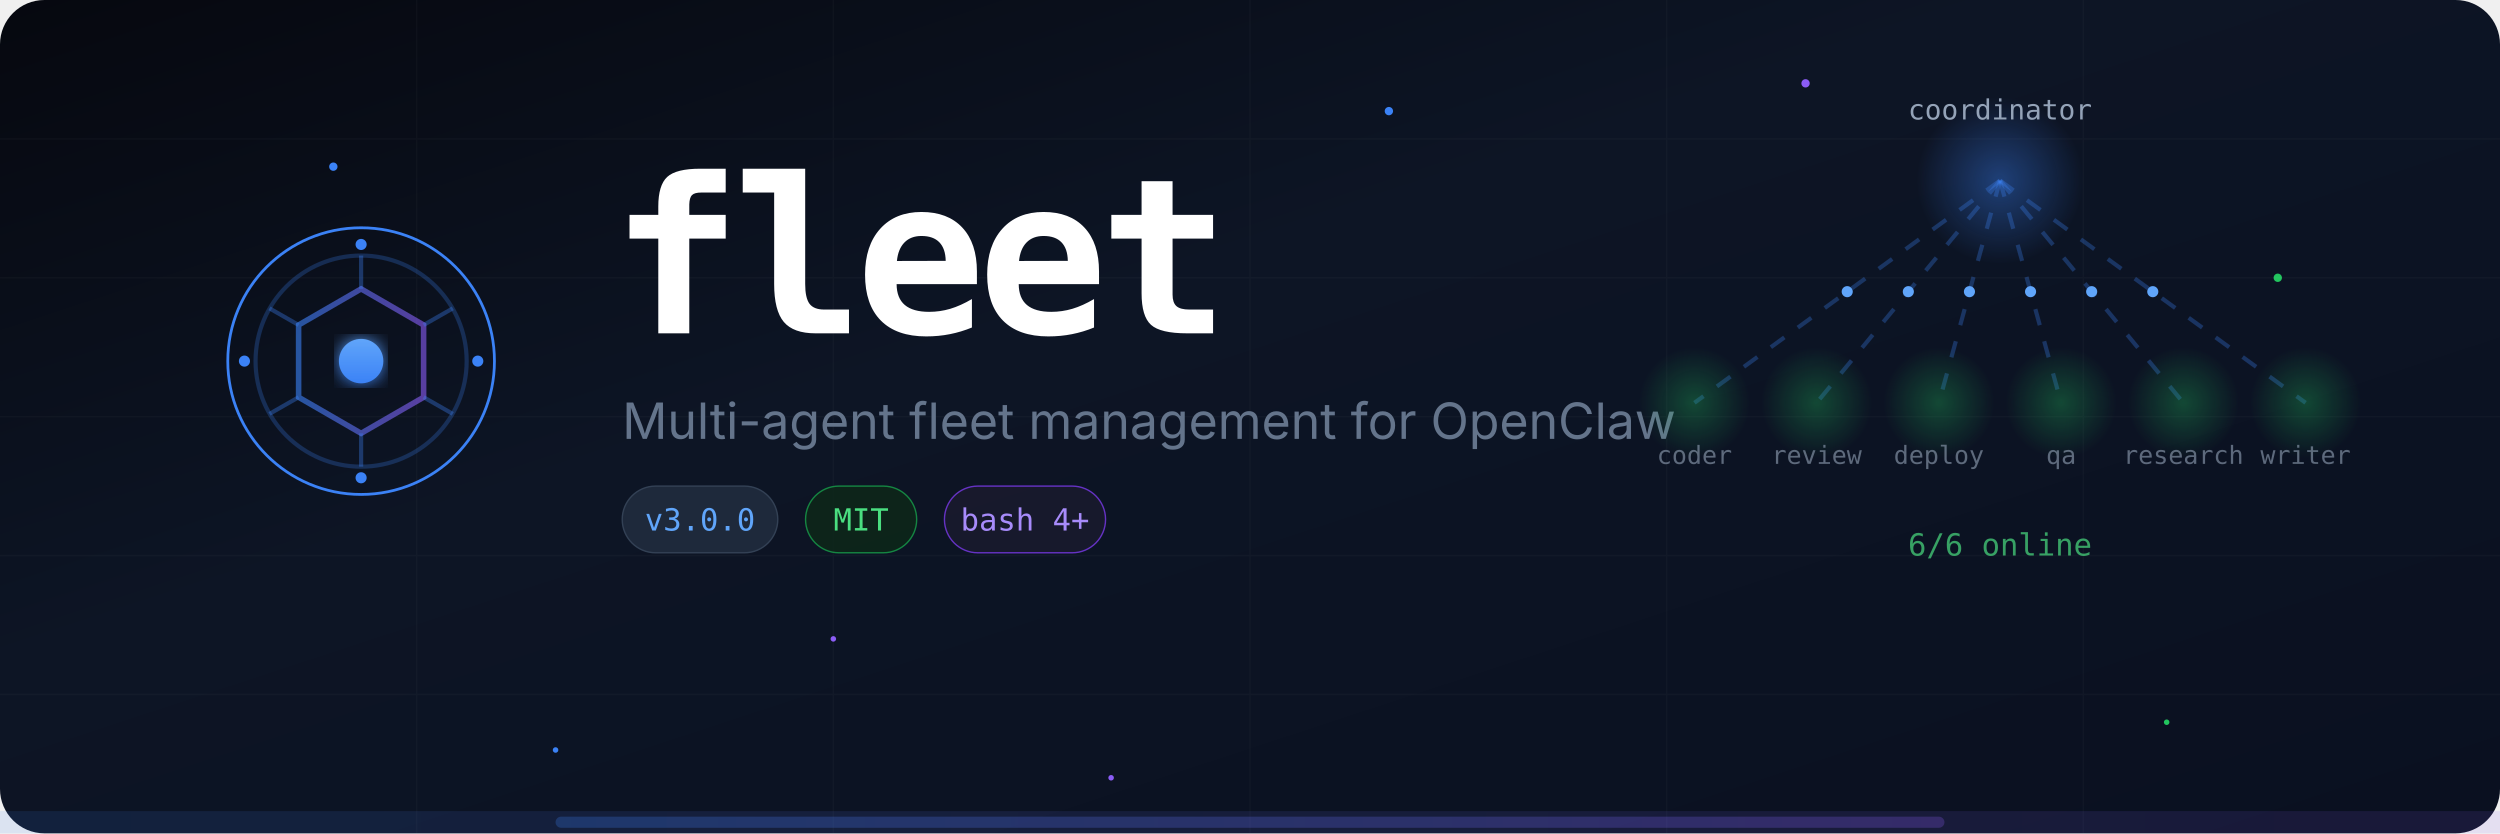
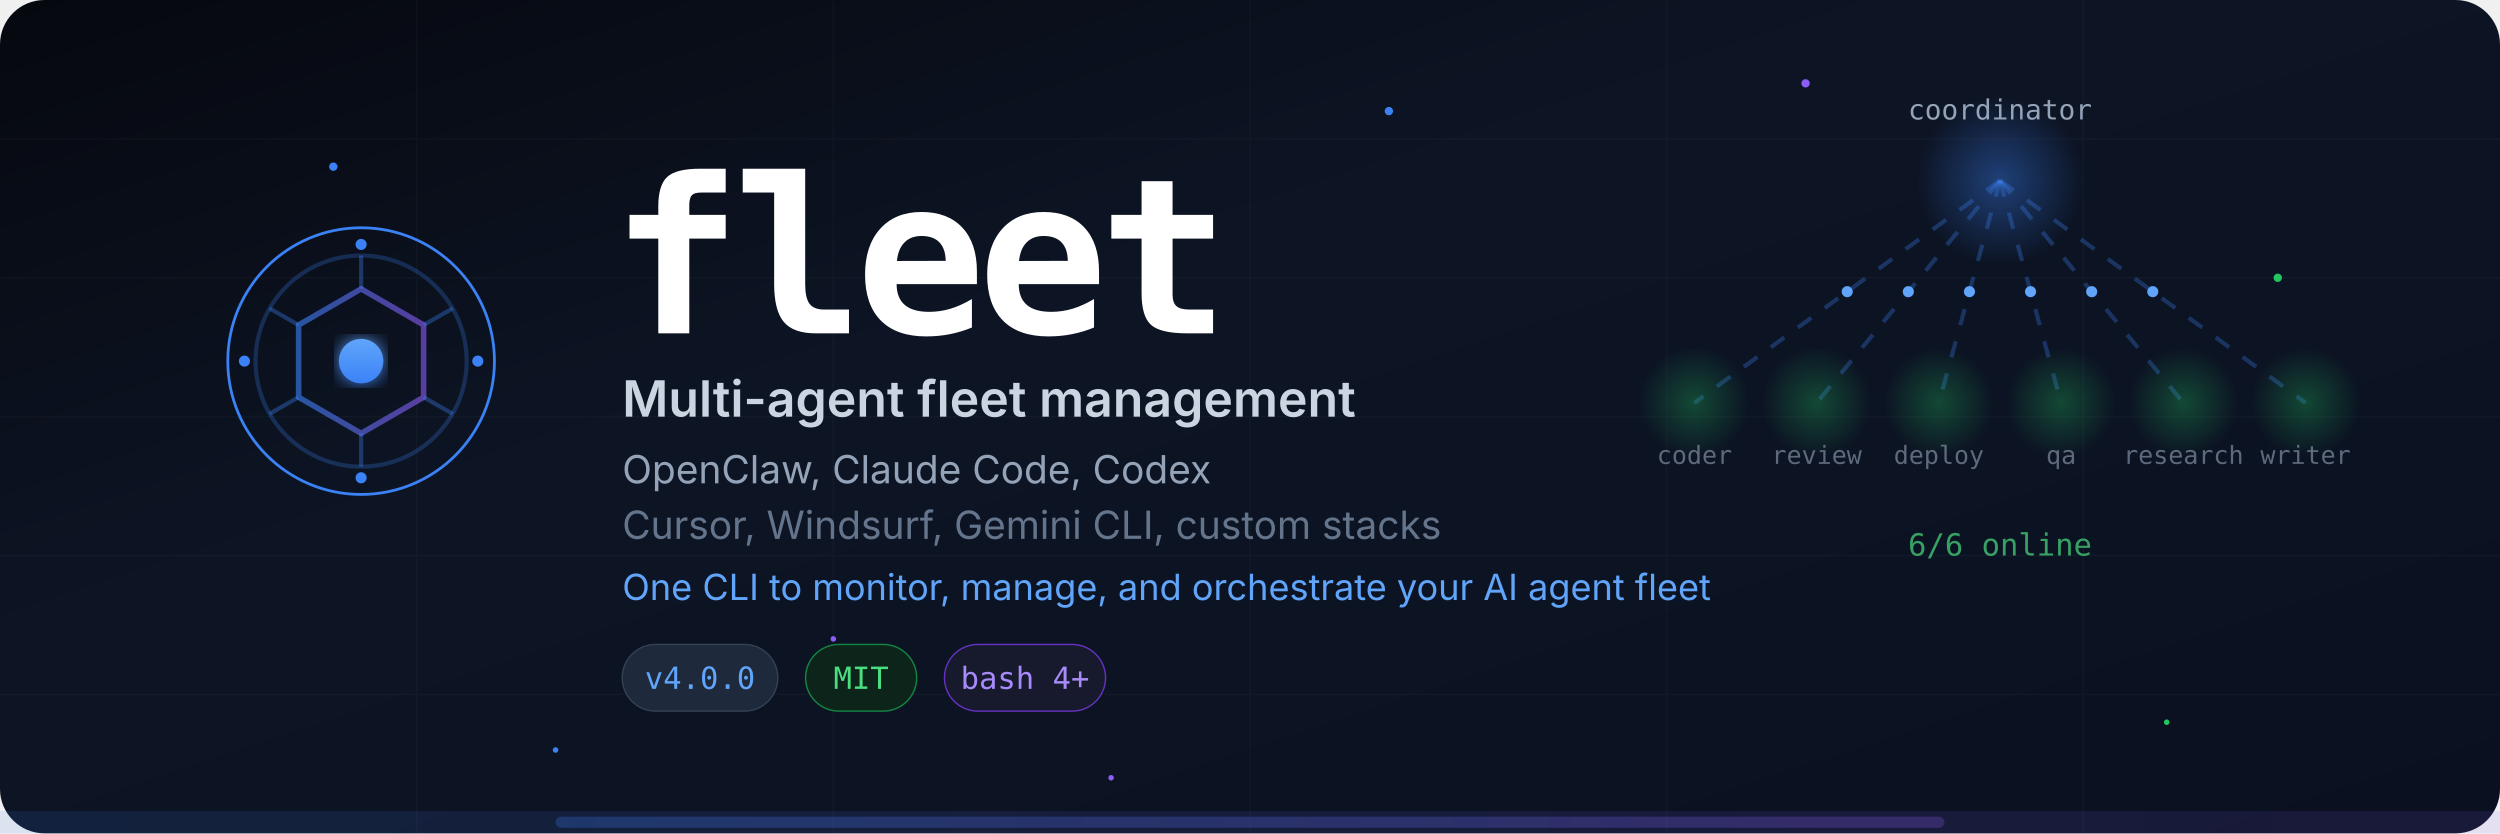
<svg xmlns="http://www.w3.org/2000/svg" viewBox="0 0 900 300">
  <defs>
    <linearGradient id="bg" x1="0%" y1="0%" x2="100%" y2="100%">
      <stop offset="0%" style="stop-color:#06080f" />
      <stop offset="40%" style="stop-color:#0d1525" />
      <stop offset="100%" style="stop-color:#0a1020" />
    </linearGradient>
    <linearGradient id="accent" x1="0%" y1="0%" x2="100%" y2="0%">
      <stop offset="0%" style="stop-color:#3b82f6" />
      <stop offset="100%" style="stop-color:#8b5cf6" />
    </linearGradient>
    <linearGradient id="green-glow" x1="0%" y1="0%" x2="0%" y2="100%">
      <stop offset="0%" style="stop-color:#4ade80" />
      <stop offset="100%" style="stop-color:#22c55e" />
    </linearGradient>
    <linearGradient id="blue-glow" x1="0%" y1="0%" x2="0%" y2="100%">
      <stop offset="0%" style="stop-color:#60a5fa" />
      <stop offset="100%" style="stop-color:#3b82f6" />
    </linearGradient>
    <radialGradient id="coord-glow-rad" cx="50%" cy="50%" r="50%">
      <stop offset="0%" style="stop-color:#3b82f6;stop-opacity:0.4" />
      <stop offset="100%" style="stop-color:#3b82f6;stop-opacity:0" />
    </radialGradient>
    <radialGradient id="agent-glow-rad" cx="50%" cy="50%" r="50%">
      <stop offset="0%" style="stop-color:#22c55e;stop-opacity:0.3" />
      <stop offset="100%" style="stop-color:#22c55e;stop-opacity:0" />
    </radialGradient>
    <filter id="glow">
      <feGaussianBlur stdDeviation="3" result="blur" />
      <feMerge>
        <feMergeNode in="blur" />
        <feMergeNode in="SourceGraphic" />
      </feMerge>
    </filter>
    <style>
      @keyframes pulse-agent {
        0%, 100% { opacity: 0.6; }
        50% { opacity: 1; }
      }
      @keyframes pulse-coord {
        0%, 100% { opacity: 0.7; }
        50% { opacity: 1; }
      }
      @keyframes glow-ring {
        0%, 100% { opacity: 0.15; }
        50% { opacity: 0.4; }
      }
      @keyframes dash-flow {
        0% { stroke-dashoffset: 24; }
        100% { stroke-dashoffset: 0; }
      }
      @keyframes signal-send {
        0% { opacity: 0; }
        20% { opacity: 1; }
        80% { opacity: 1; }
        100% { opacity: 0; }
      }
      @keyframes orbit {
        0% { opacity: 0.3; }
        25% { opacity: 0.8; }
        50% { opacity: 0.3; }
        75% { opacity: 0.8; }
        100% { opacity: 0.3; }
      }
      @keyframes scale-pulse {
        0%, 100% { r: 8; }
        50% { r: 11; }
      }
      @keyframes scale-pulse-sm {
        0%, 100% { r: 6; }
        50% { r: 8; }
      }
      @keyframes beacon {
        0% { r: 14; opacity: 0.5; }
        100% { r: 40; opacity: 0; }
      }
      @keyframes float-up {
        0%, 100% { opacity: 0.05; }
        50% { opacity: 0.12; }
      }
      .agent-dot { animation: pulse-agent 2s ease-in-out infinite; }
      .agent-scale { animation: scale-pulse-sm 2s ease-in-out infinite; }
      .d0 { animation-delay: 0s; }
      .d1 { animation-delay: 0.3s; }
      .d2 { animation-delay: 0.6s; }
      .d3 { animation-delay: 0.9s; }
      .d4 { animation-delay: 1.2s; }
      .d5 { animation-delay: 1.5s; }
      .d6 { animation-delay: 1.8s; }
      .coord-dot { animation: pulse-coord 2.5s ease-in-out infinite; }
      .coord-scale { animation: scale-pulse 2.5s ease-in-out infinite; }
      .glow-ring { animation: glow-ring 3s ease-in-out infinite; }
      .beacon { animation: beacon 2.5s ease-out infinite; }
      .beacon-d1 { animation-delay: 0.8s; }
      .conn-line {
        stroke-dasharray: 6 6;
        animation: dash-flow 1.2s linear infinite;
      }
      .signal {
        animation: signal-send 2s ease-in-out infinite;
      }
      .signal-d1 { animation-delay: 0.5s; }
      .signal-d2 { animation-delay: 1.0s; }
      .signal-d3 { animation-delay: 1.5s; }
      .signal-d4 { animation-delay: 2.0s; }
      .orbit-dot { animation: orbit 4s ease-in-out infinite; }
      .orbit-d1 { animation-delay: 1s; }
      .orbit-d2 { animation-delay: 2s; }
      .orbit-d3 { animation-delay: 3s; }
      .bg-particle { animation: float-up 5s ease-in-out infinite; }
      .bg-p1 { animation-delay: 0s; }
      .bg-p2 { animation-delay: 1.2s; }
      .bg-p3 { animation-delay: 2.4s; }
      .bg-p4 { animation-delay: 3.6s; }
    </style>
  </defs>
  <rect width="900" height="300" rx="16" fill="url(#bg)" />
  <circle cx="120" cy="60" r="1.5" fill="#3b82f6" class="bg-particle bg-p1" />
  <circle cx="300" cy="230" r="1" fill="#8b5cf6" class="bg-particle bg-p2" />
  <circle cx="500" cy="40" r="1.5" fill="#3b82f6" class="bg-particle bg-p3" />
  <circle cx="780" cy="260" r="1" fill="#22c55e" class="bg-particle bg-p4" />
  <circle cx="650" cy="30" r="1.5" fill="#8b5cf6" class="bg-particle bg-p1" />
  <circle cx="200" cy="270" r="1" fill="#3b82f6" class="bg-particle bg-p3" />
  <circle cx="820" cy="100" r="1.5" fill="#22c55e" class="bg-particle bg-p2" />
  <circle cx="400" cy="280" r="1" fill="#8b5cf6" class="bg-particle bg-p4" />
  <g opacity="0.025">
    <line x1="0" y1="50" x2="900" y2="50" stroke="white" stroke-width="0.5" />
    <line x1="0" y1="100" x2="900" y2="100" stroke="white" stroke-width="0.5" />
    <line x1="0" y1="150" x2="900" y2="150" stroke="white" stroke-width="0.5" />
    <line x1="0" y1="200" x2="900" y2="200" stroke="white" stroke-width="0.5" />
    <line x1="0" y1="250" x2="900" y2="250" stroke="white" stroke-width="0.5" />
    <line x1="150" y1="0" x2="150" y2="300" stroke="white" stroke-width="0.5" />
    <line x1="300" y1="0" x2="300" y2="300" stroke="white" stroke-width="0.5" />
    <line x1="450" y1="0" x2="450" y2="300" stroke="white" stroke-width="0.5" />
    <line x1="600" y1="0" x2="600" y2="300" stroke="white" stroke-width="0.5" />
    <line x1="750" y1="0" x2="750" y2="300" stroke="white" stroke-width="0.5" />
  </g>
  <g transform="translate(130, 130)">
    <circle cx="0" cy="0" r="48" fill="none" stroke="#3b82f6" stroke-width="1" class="glow-ring" />
    <circle cx="0" cy="0" r="38" fill="none" stroke="#3b82f6" stroke-width="1.5" opacity="0.25" />
    <circle cx="0" cy="0" fill="none" stroke="#3b82f6" stroke-width="1" class="beacon" />
    <circle cx="0" cy="0" fill="none" stroke="#3b82f6" stroke-width="1" class="beacon beacon-d1" />
    <circle cx="42" cy="0" r="2" fill="#3b82f6" class="orbit-dot" />
    <circle cx="-42" cy="0" r="2" fill="#3b82f6" class="orbit-dot orbit-d1" />
    <circle cx="0" cy="42" r="2" fill="#3b82f6" class="orbit-dot orbit-d2" />
    <circle cx="0" cy="-42" r="2" fill="#3b82f6" class="orbit-dot orbit-d3" />
    <polygon points="0,-26 22.5,-13 22.5,13 0,26 -22.5,13 -22.5,-13" fill="none" stroke="url(#accent)" stroke-width="2" opacity="0.6" />
    <line x1="0" y1="-26" x2="0" y2="-38" stroke="#3b82f6" stroke-width="1.5" opacity="0.35" />
    <line x1="22.5" y1="-13" x2="33" y2="-19" stroke="#3b82f6" stroke-width="1.5" opacity="0.35" />
    <line x1="22.5" y1="13" x2="33" y2="19" stroke="#3b82f6" stroke-width="1.5" opacity="0.35" />
    <line x1="0" y1="26" x2="0" y2="38" stroke="#3b82f6" stroke-width="1.5" opacity="0.35" />
    <line x1="-22.5" y1="13" x2="-33" y2="19" stroke="#3b82f6" stroke-width="1.5" opacity="0.35" />
    <line x1="-22.5" y1="-13" x2="-33" y2="-19" stroke="#3b82f6" stroke-width="1.5" opacity="0.35" />
    <circle cx="0" cy="0" r="8" fill="url(#blue-glow)" class="coord-dot" filter="url(#glow)" />
  </g>
  <text x="220" y="120" font-family="ui-monospace, 'SF Mono', 'Cascadia Code', monospace" font-size="78" font-weight="700" fill="white" letter-spacing="-3">fleet</text>
-   <text x="224" y="158" font-family="-apple-system, BlinkMacSystemFont, 'Segoe UI', system-ui, sans-serif" font-size="18" fill="#64748b">Multi-agent fleet management for OpenClaw</text>
-   <g transform="translate(224, 175)">
+   <text x="224" y="150" font-family="-apple-system, BlinkMacSystemFont, 'Segoe UI', system-ui, sans-serif" font-size="18" font-weight="600" fill="#cbd5e1">Multi-agent fleet management</text>
+   <text x="224" y="174" font-family="-apple-system, BlinkMacSystemFont, 'Segoe UI', system-ui, sans-serif" font-size="14" fill="#94a3b8">OpenClaw, Claude Code, Codex</text>
+   <text x="224" y="194" font-family="-apple-system, BlinkMacSystemFont, 'Segoe UI', system-ui, sans-serif" font-size="14" fill="#64748b">Cursor, Windsurf, Gemini CLI, custom stacks</text>
+   <text x="224" y="216" font-family="-apple-system, BlinkMacSystemFont, 'Segoe UI', system-ui, sans-serif" font-size="13" fill="#60a5fa" textLength="360" lengthAdjust="spacingAndGlyphs">One CLI to monitor, manage, and orchestrate your AI agent fleet</text>
+   <g transform="translate(224, 232)">
    <rect x="0" y="0" width="56" height="24" rx="12" fill="#1e293b" stroke="#334155" stroke-width="0.5" />
-     <text x="28" y="16" font-family="ui-monospace, monospace" font-size="11" fill="#60a5fa" text-anchor="middle">v3.0.0</text>
+     <text x="28" y="16" font-family="ui-monospace, monospace" font-size="11" fill="#60a5fa" text-anchor="middle">v4.0.0</text>
    <rect x="66" y="0" width="40" height="24" rx="12" fill="#0d2818" stroke="#16a34a" stroke-width="0.5" opacity="0.8" />
    <text x="86" y="16" font-family="ui-monospace, monospace" font-size="11" fill="#4ade80" text-anchor="middle">MIT</text>
    <rect x="116" y="0" width="58" height="24" rx="12" fill="#1a1a2e" stroke="#7c3aed" stroke-width="0.5" opacity="0.8" />
    <text x="145" y="16" font-family="ui-monospace, monospace" font-size="11" fill="#a78bfa" text-anchor="middle">bash 4+</text>
  </g>
  <g transform="translate(610, 65)">
    <line x1="110" y1="0" x2="0" y2="80" class="conn-line d0" stroke="#3b82f6" stroke-width="1.5" opacity="0.3" />
    <line x1="110" y1="0" x2="44" y2="80" class="conn-line d1" stroke="#3b82f6" stroke-width="1.5" opacity="0.3" />
    <line x1="110" y1="0" x2="88" y2="80" class="conn-line d2" stroke="#3b82f6" stroke-width="1.5" opacity="0.3" />
    <line x1="110" y1="0" x2="132" y2="80" class="conn-line d3" stroke="#3b82f6" stroke-width="1.5" opacity="0.3" />
    <line x1="110" y1="0" x2="176" y2="80" class="conn-line d4" stroke="#3b82f6" stroke-width="1.5" opacity="0.3" />
    <line x1="110" y1="0" x2="220" y2="80" class="conn-line d5" stroke="#3b82f6" stroke-width="1.5" opacity="0.3" />
    <circle cx="55" cy="40" r="2" fill="#60a5fa" class="signal d0" />
    <circle cx="77" cy="40" r="2" fill="#60a5fa" class="signal signal-d1" />
    <circle cx="99" cy="40" r="2" fill="#60a5fa" class="signal signal-d2" />
    <circle cx="121" cy="40" r="2" fill="#60a5fa" class="signal signal-d3" />
    <circle cx="143" cy="40" r="2" fill="#60a5fa" class="signal signal-d4" />
    <circle cx="165" cy="40" r="2" fill="#60a5fa" class="signal d0" />
    <circle cx="110" cy="0" r="30" fill="url(#coord-glow-rad)" />
    <circle cx="110" cy="0" fill="url(#blue-glow)" class="coord-scale" filter="url(#glow)" />
    <text x="110" y="-22" font-family="ui-monospace, monospace" font-size="10" fill="#94a3b8" text-anchor="middle">coordinator</text>
    <circle cx="0" cy="80" r="20" fill="url(#agent-glow-rad)" class="agent-dot d0" />
    <circle cx="44" cy="80" r="20" fill="url(#agent-glow-rad)" class="agent-dot d1" />
    <circle cx="88" cy="80" r="20" fill="url(#agent-glow-rad)" class="agent-dot d2" />
    <circle cx="132" cy="80" r="20" fill="url(#agent-glow-rad)" class="agent-dot d3" />
    <circle cx="176" cy="80" r="20" fill="url(#agent-glow-rad)" class="agent-dot d4" />
    <circle cx="220" cy="80" r="20" fill="url(#agent-glow-rad)" class="agent-dot d5" />
    <circle cx="0" cy="80" fill="url(#green-glow)" class="agent-scale d0" filter="url(#glow)" />
    <circle cx="44" cy="80" fill="url(#green-glow)" class="agent-scale d1" filter="url(#glow)" />
    <circle cx="88" cy="80" fill="url(#green-glow)" class="agent-scale d2" filter="url(#glow)" />
    <circle cx="132" cy="80" fill="url(#green-glow)" class="agent-scale d3" filter="url(#glow)" />
    <circle cx="176" cy="80" fill="url(#green-glow)" class="agent-scale d4" filter="url(#glow)" />
    <circle cx="220" cy="80" fill="url(#green-glow)" class="agent-scale d5" filter="url(#glow)" />
    <text x="0" y="102" font-family="ui-monospace, monospace" font-size="9" fill="#94a3b8" text-anchor="middle" opacity="0.6">coder</text>
    <text x="44" y="102" font-family="ui-monospace, monospace" font-size="9" fill="#94a3b8" text-anchor="middle" opacity="0.6">review</text>
    <text x="88" y="102" font-family="ui-monospace, monospace" font-size="9" fill="#94a3b8" text-anchor="middle" opacity="0.6">deploy</text>
    <text x="132" y="102" font-family="ui-monospace, monospace" font-size="9" fill="#94a3b8" text-anchor="middle" opacity="0.6">qa</text>
    <text x="176" y="102" font-family="ui-monospace, monospace" font-size="9" fill="#94a3b8" text-anchor="middle" opacity="0.6">research</text>
    <text x="220" y="102" font-family="ui-monospace, monospace" font-size="9" fill="#94a3b8" text-anchor="middle" opacity="0.6">writer</text>
    <text x="110" y="135" font-family="ui-monospace, monospace" font-size="11" fill="#4ade80" text-anchor="middle" opacity="0.7">6/6 online</text>
  </g>
  <rect x="0" y="292" width="900" height="8" rx="0" fill="url(#accent)" opacity="0.12" />
  <rect x="200" y="294" width="500" height="4" rx="2" fill="url(#accent)" opacity="0.25" />
</svg>
